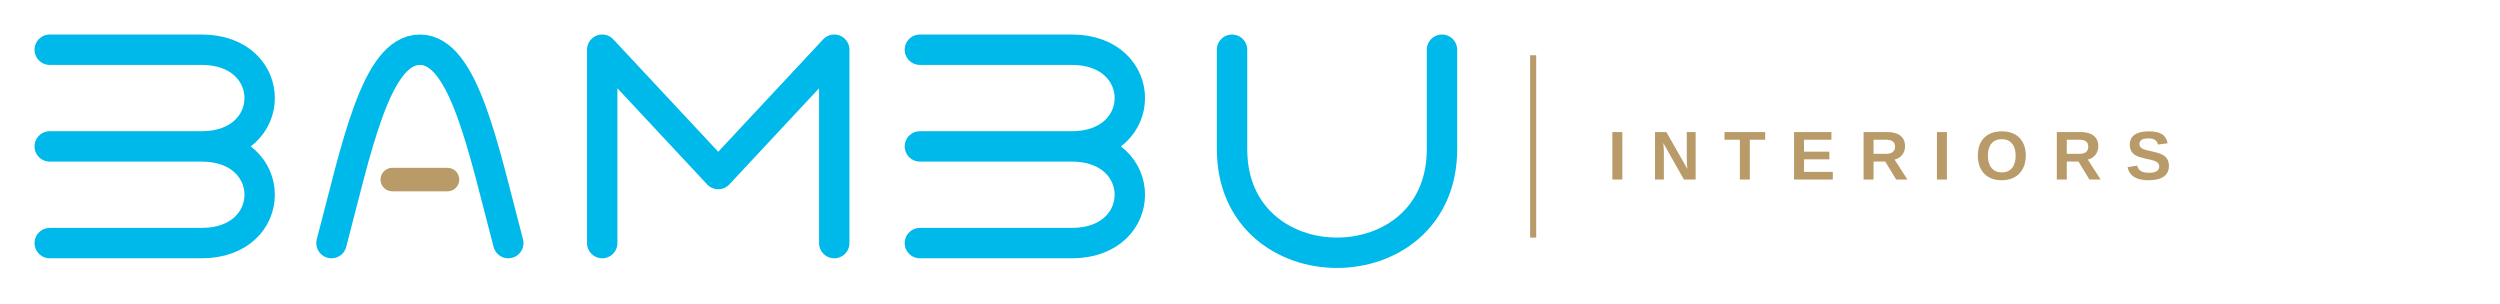
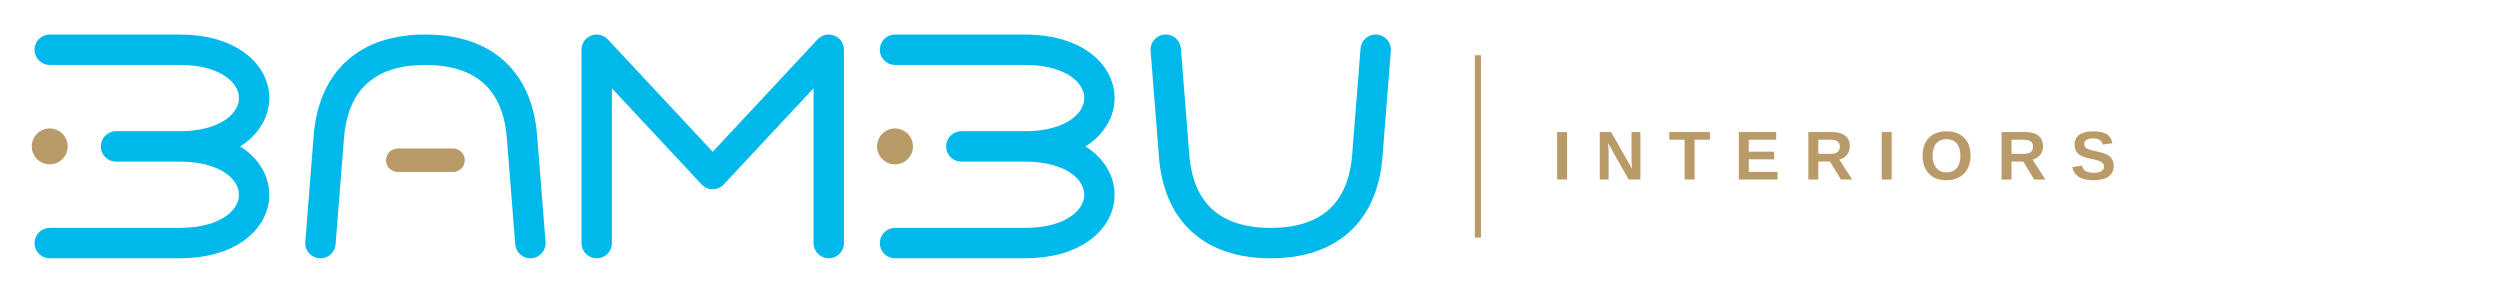
- <svg xmlns="http://www.w3.org/2000/svg" width="1810" height="220" viewBox="0 0 905 110" role="img" aria-labelledby="title desc">
+ <svg xmlns="http://www.w3.org/2000/svg" width="1810" height="220" viewBox="0 0 905 110" role="img" aria-label="BAMBU Interiors">
  <g fill="none" stroke="#00B9EB" stroke-width="11" stroke-linecap="round" stroke-linejoin="round">
-     <path d="M18 18 H73 C101 18 101 53 73 53 H18 M18 53 H73 C101 53 101 88 73 88 H18" />
-     <path d="M120 88 C129 54 136 18 152 18 C168 18 175 54 184 88" />
-     <path d="M218 88 V18 L260 63 L302 18 V88" />
-     <path d="M333 18 H388 C416 18 416 53 388 53 H333 M333 53 H388 C416 53 416 88 388 88 H333" />
-     <path d="M446 18 V54 C446 104 522 104 522 54 V18" />
+     <path d="M18 18 H65 C101 18 101 53 65 53 H42 M42 53 H65 C101 53 101 88 65 88 H18" />
+     <path d="M0 70 L3 32 C4.5 11 17 0 38 0 C59 0 71.5 11 73 32 L76 70" transform="translate(116 18)" />
+     <path d="M216 88 V18 L258 63 L300 18 V88" />
+     <path d="M324 18 H371 C407 18 407 53 371 53 H348 M348 53 H371 C407 53 407 88 371 88 H324" />
+     <path d="M0 70 L3 32 C4.5 11 17 0 38 0 C59 0 71.5 11 73 32 L76 70" transform="translate(498 88) rotate(180)" />
  </g>
-   <path d="M142 65 H162" stroke="#B89B68" stroke-width="8.5" stroke-linecap="round" fill="none" />
-   <path d="M555 20 V86" stroke="#B89B68" stroke-width="2.2" fill="none" />
-   <text x="582" y="65" fill="#B89B68" font-family="Arial, Helvetica, sans-serif" font-size="25" font-weight="600" letter-spacing="8.5">INTERIORS</text>
+   <path d="M144 58 H164" stroke="#B89B68" stroke-width="8.5" stroke-linecap="round" fill="none" />
+   <circle cx="18" cy="53" r="6.5" fill="#B89B68" />
+   <circle cx="324" cy="53" r="6.5" fill="#B89B68" />
+   <path d="M535 20 V86" stroke="#B89B68" stroke-width="2.2" fill="none" />
+   <text x="562" y="65" fill="#B89B68" font-family="Arial, Helvetica, sans-serif" font-size="25" font-weight="600" letter-spacing="8.5">INTERIORS</text>
</svg>
